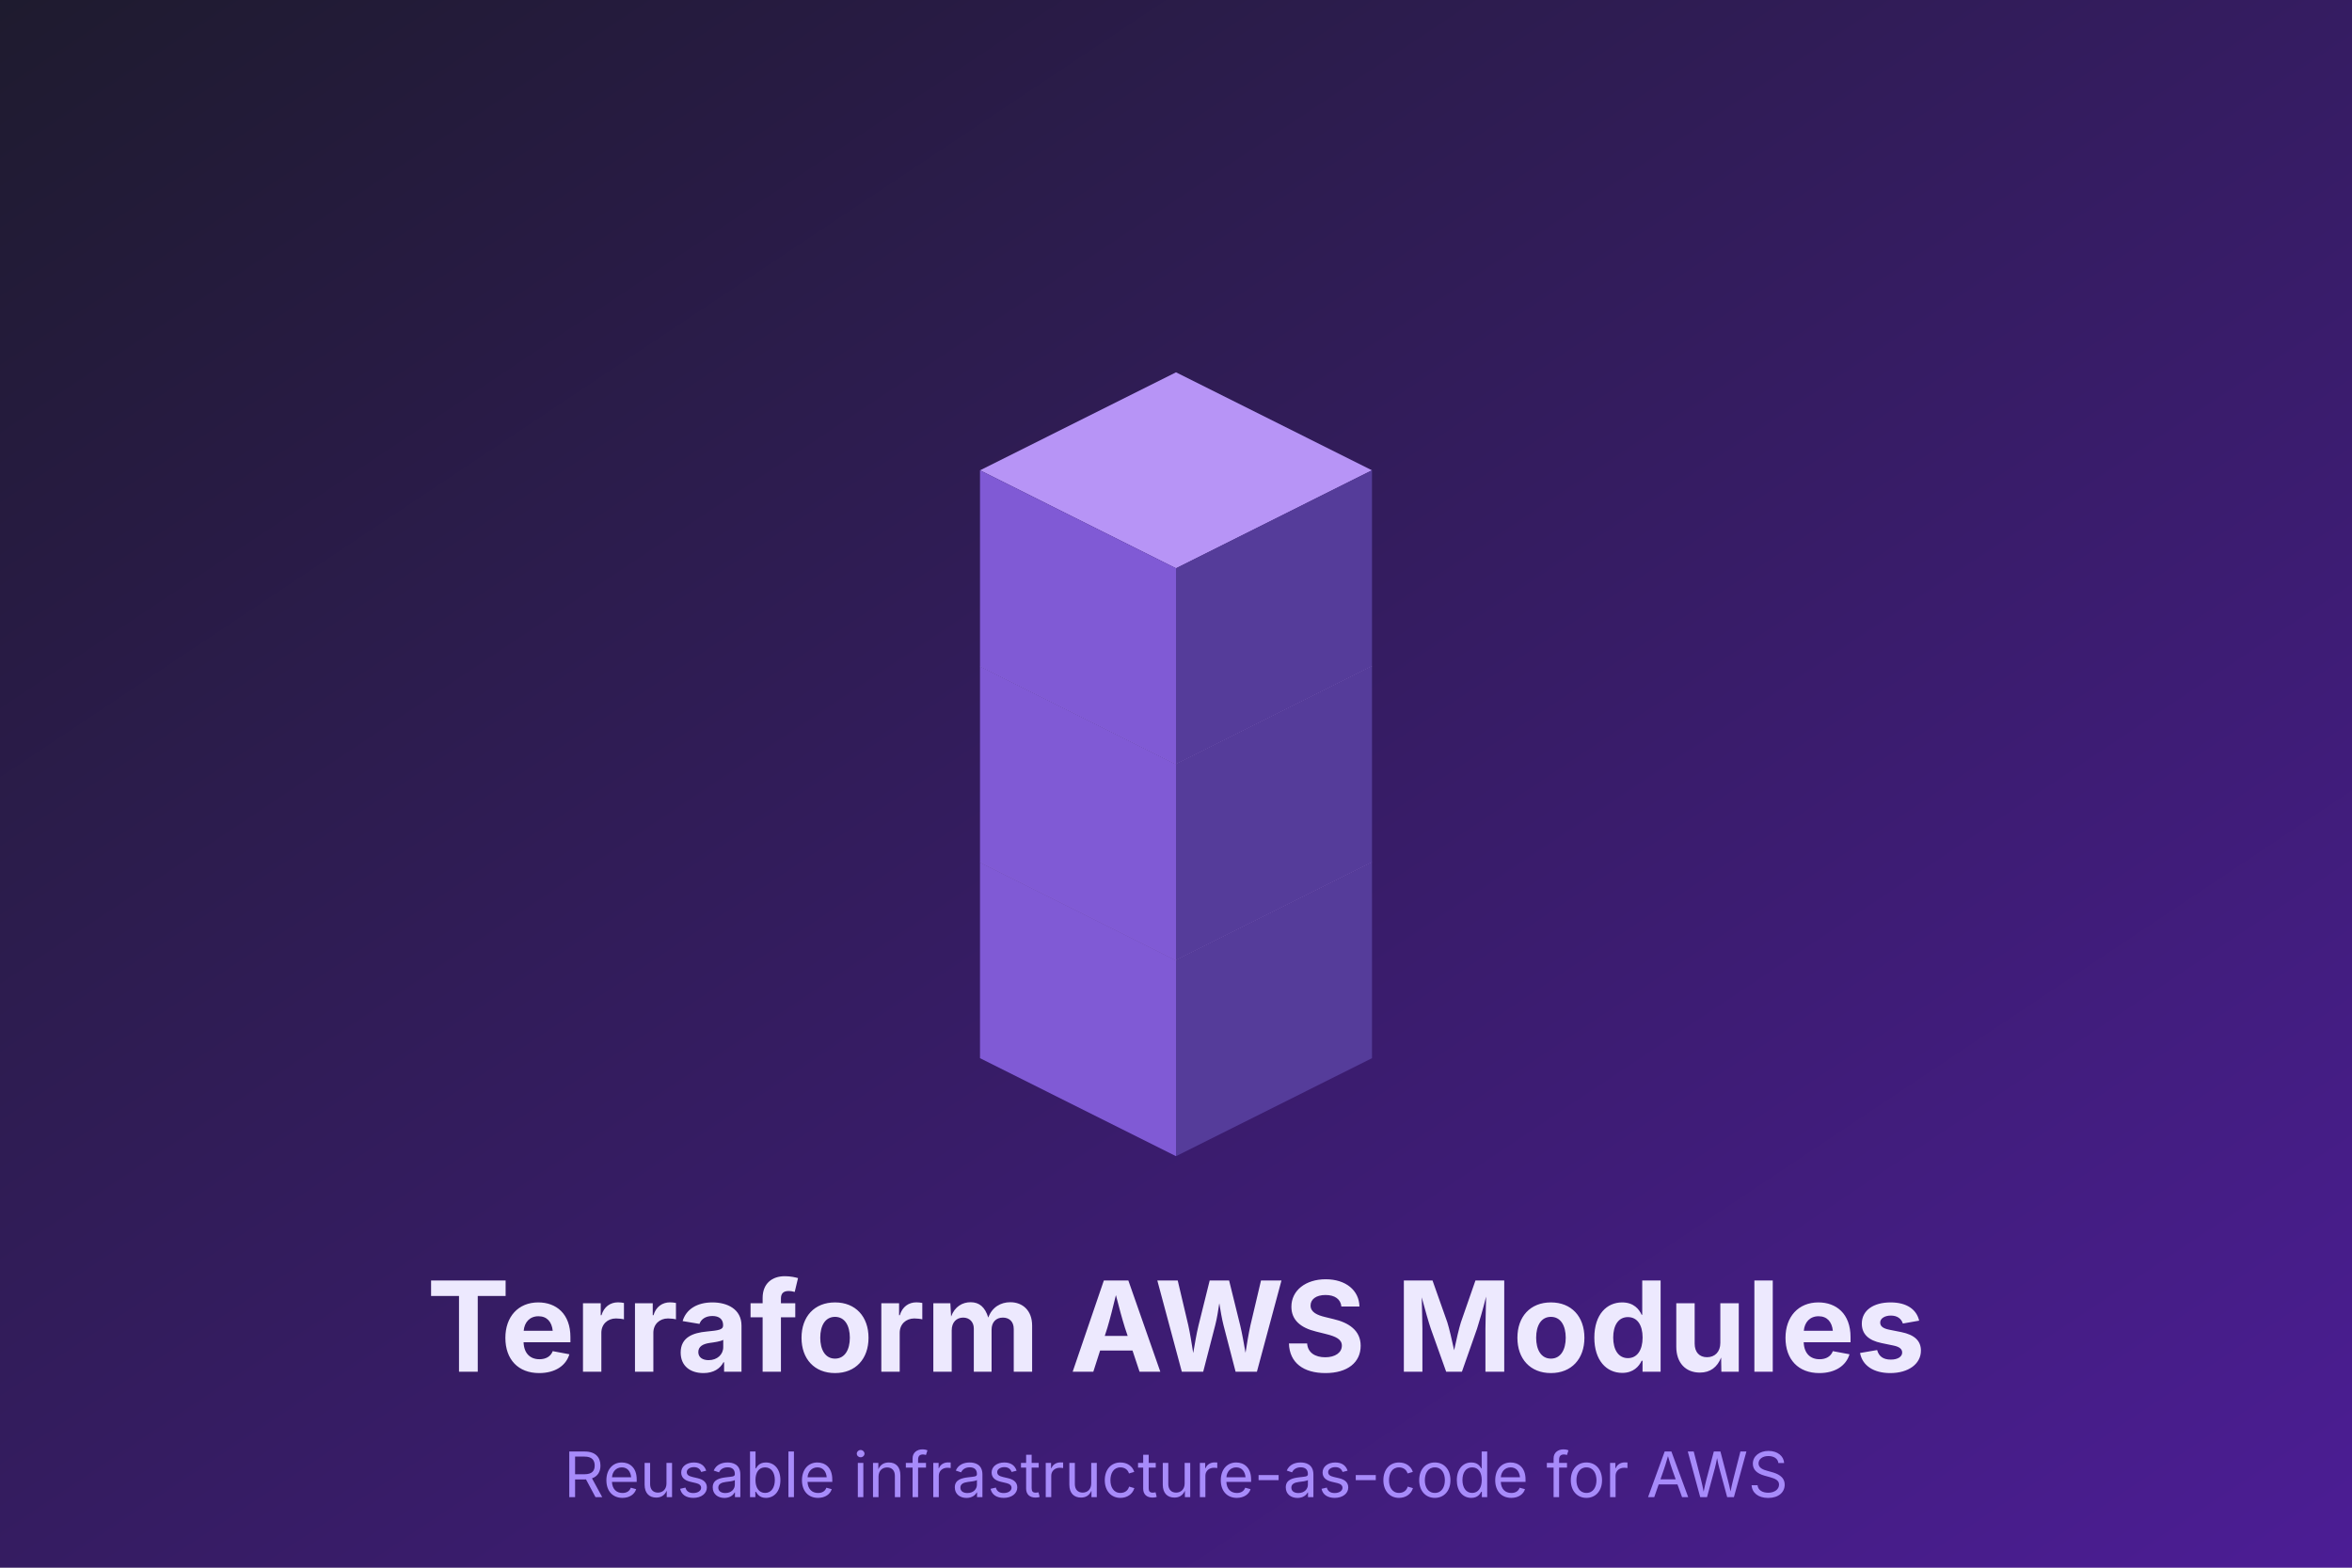
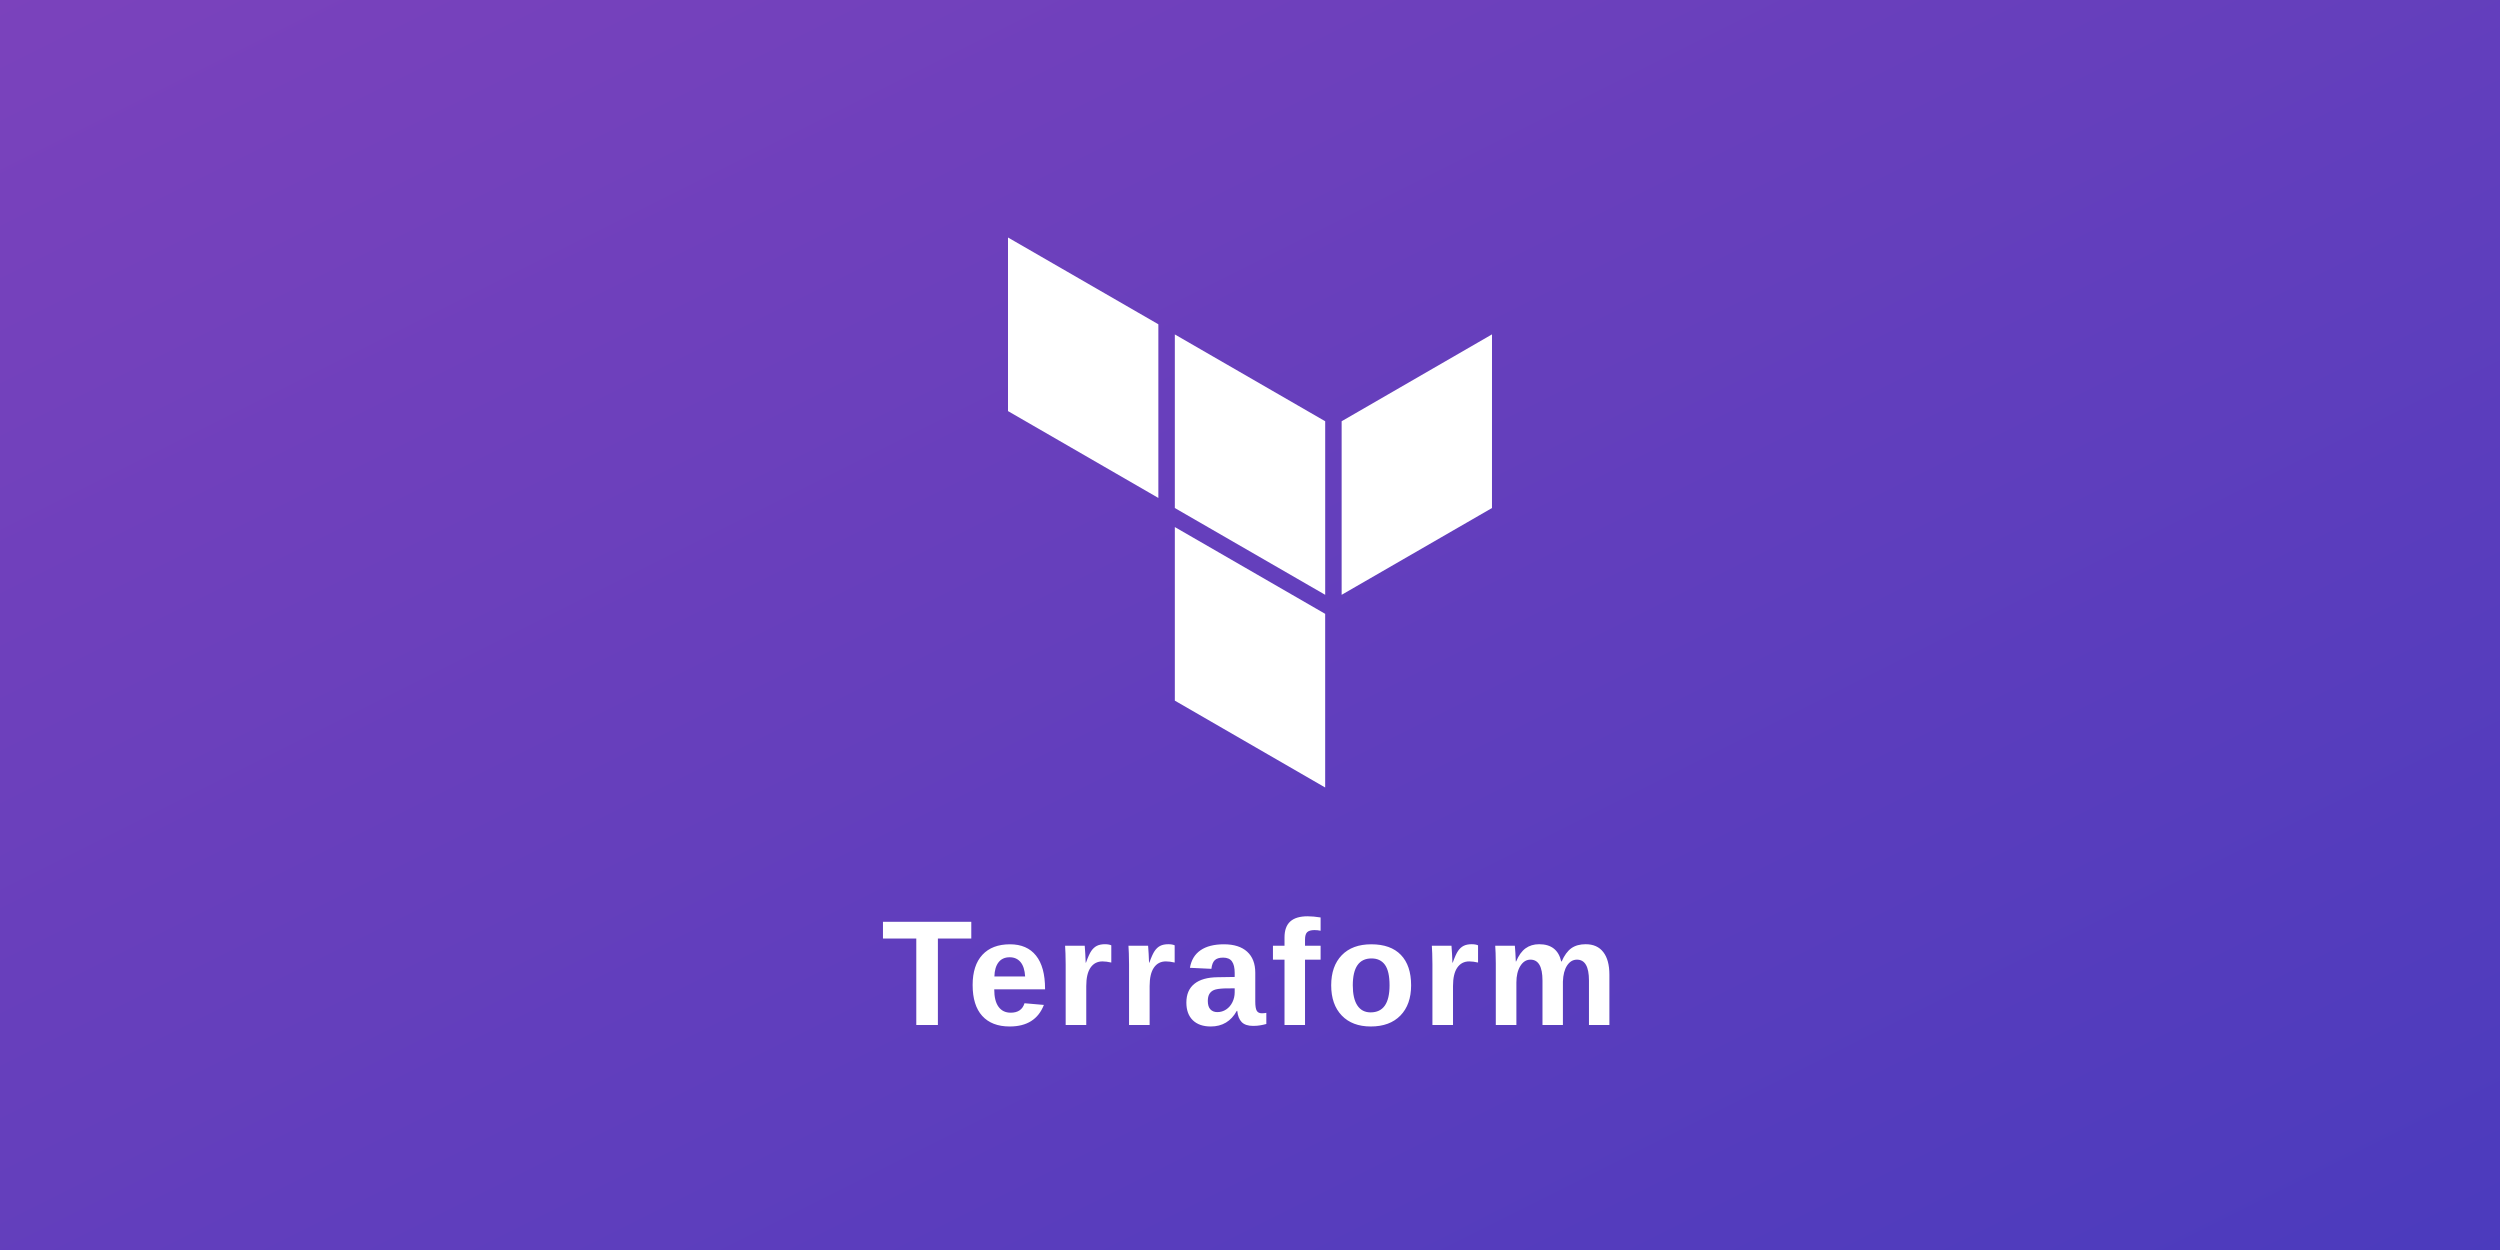
- <svg xmlns="http://www.w3.org/2000/svg" viewBox="0 0 600 400" role="img" aria-label="Terraform AWS Modules">
+ <svg xmlns="http://www.w3.org/2000/svg" viewBox="0 0 1000 500" role="img" aria-label="Terraform">
  <defs>
-     <linearGradient id="bg" x1="0" y1="0" x2="1" y2="1">
-       <stop offset="0%" stop-color="#1e1b2e" />
-       <stop offset="100%" stop-color="#4c1d95" />
+     <linearGradient id="tbg" x1="0" y1="0" x2="1" y2="1">
+       <stop offset="0%" stop-color="#7b42bc" />
+       <stop offset="100%" stop-color="#4b3bbd" />
    </linearGradient>
  </defs>
-   <rect width="600" height="400" fill="url(#bg)" />
-   <g transform="translate(0,-15)">
-     <polygon points="300,210 350,235 300,260 250,235" fill="#b794f6" />
-     <polygon points="250,235 300,260 300,310 250,285" fill="#805ad5" />
-     <polygon points="350,235 300,260 300,310 350,285" fill="#553c9a" />
-     <polygon points="300,160 350,185 300,210 250,185" fill="#b794f6" />
-     <polygon points="250,185 300,210 300,260 250,235" fill="#805ad5" />
-     <polygon points="350,185 300,210 300,260 350,235" fill="#553c9a" />
-     <polygon points="300,110 350,135 300,160 250,135" fill="#b794f6" />
-     <polygon points="250,135 300,160 300,210 250,185" fill="#805ad5" />
-     <polygon points="350,135 300,160 300,210 350,185" fill="#553c9a" />
-   </g>
-   <text x="300" y="350" text-anchor="middle" fill="#ede9fe" font-family="system-ui, -apple-system, Segoe UI, sans-serif" font-size="32" font-weight="700">Terraform AWS Modules</text>
-   <text x="300" y="382" text-anchor="middle" fill="#a78bfa" font-family="system-ui, -apple-system, Segoe UI, sans-serif" font-size="16">Reusable infrastructure-as-code for AWS</text>
+   <rect width="1000" height="500" fill="url(#tbg)" />
+   <svg x="390" y="70" width="220" height="270" viewBox="0 0 24 24" fill="#ffffff">
+     <path d="M1.44 0v7.575l6.561 3.79V3.787zm21.12 4.227l-6.561 3.791v7.574l6.56-3.787zM8.72 4.23v7.575l6.561 3.787V8.018zm0 8.405v7.575L15.28 24v-7.578z" />
+   </svg>
+   <text x="500" y="410" text-anchor="middle" fill="#ffffff" font-family="Arial, Helvetica, sans-serif" font-size="60" font-weight="800" letter-spacing="2">Terraform</text>
</svg>
